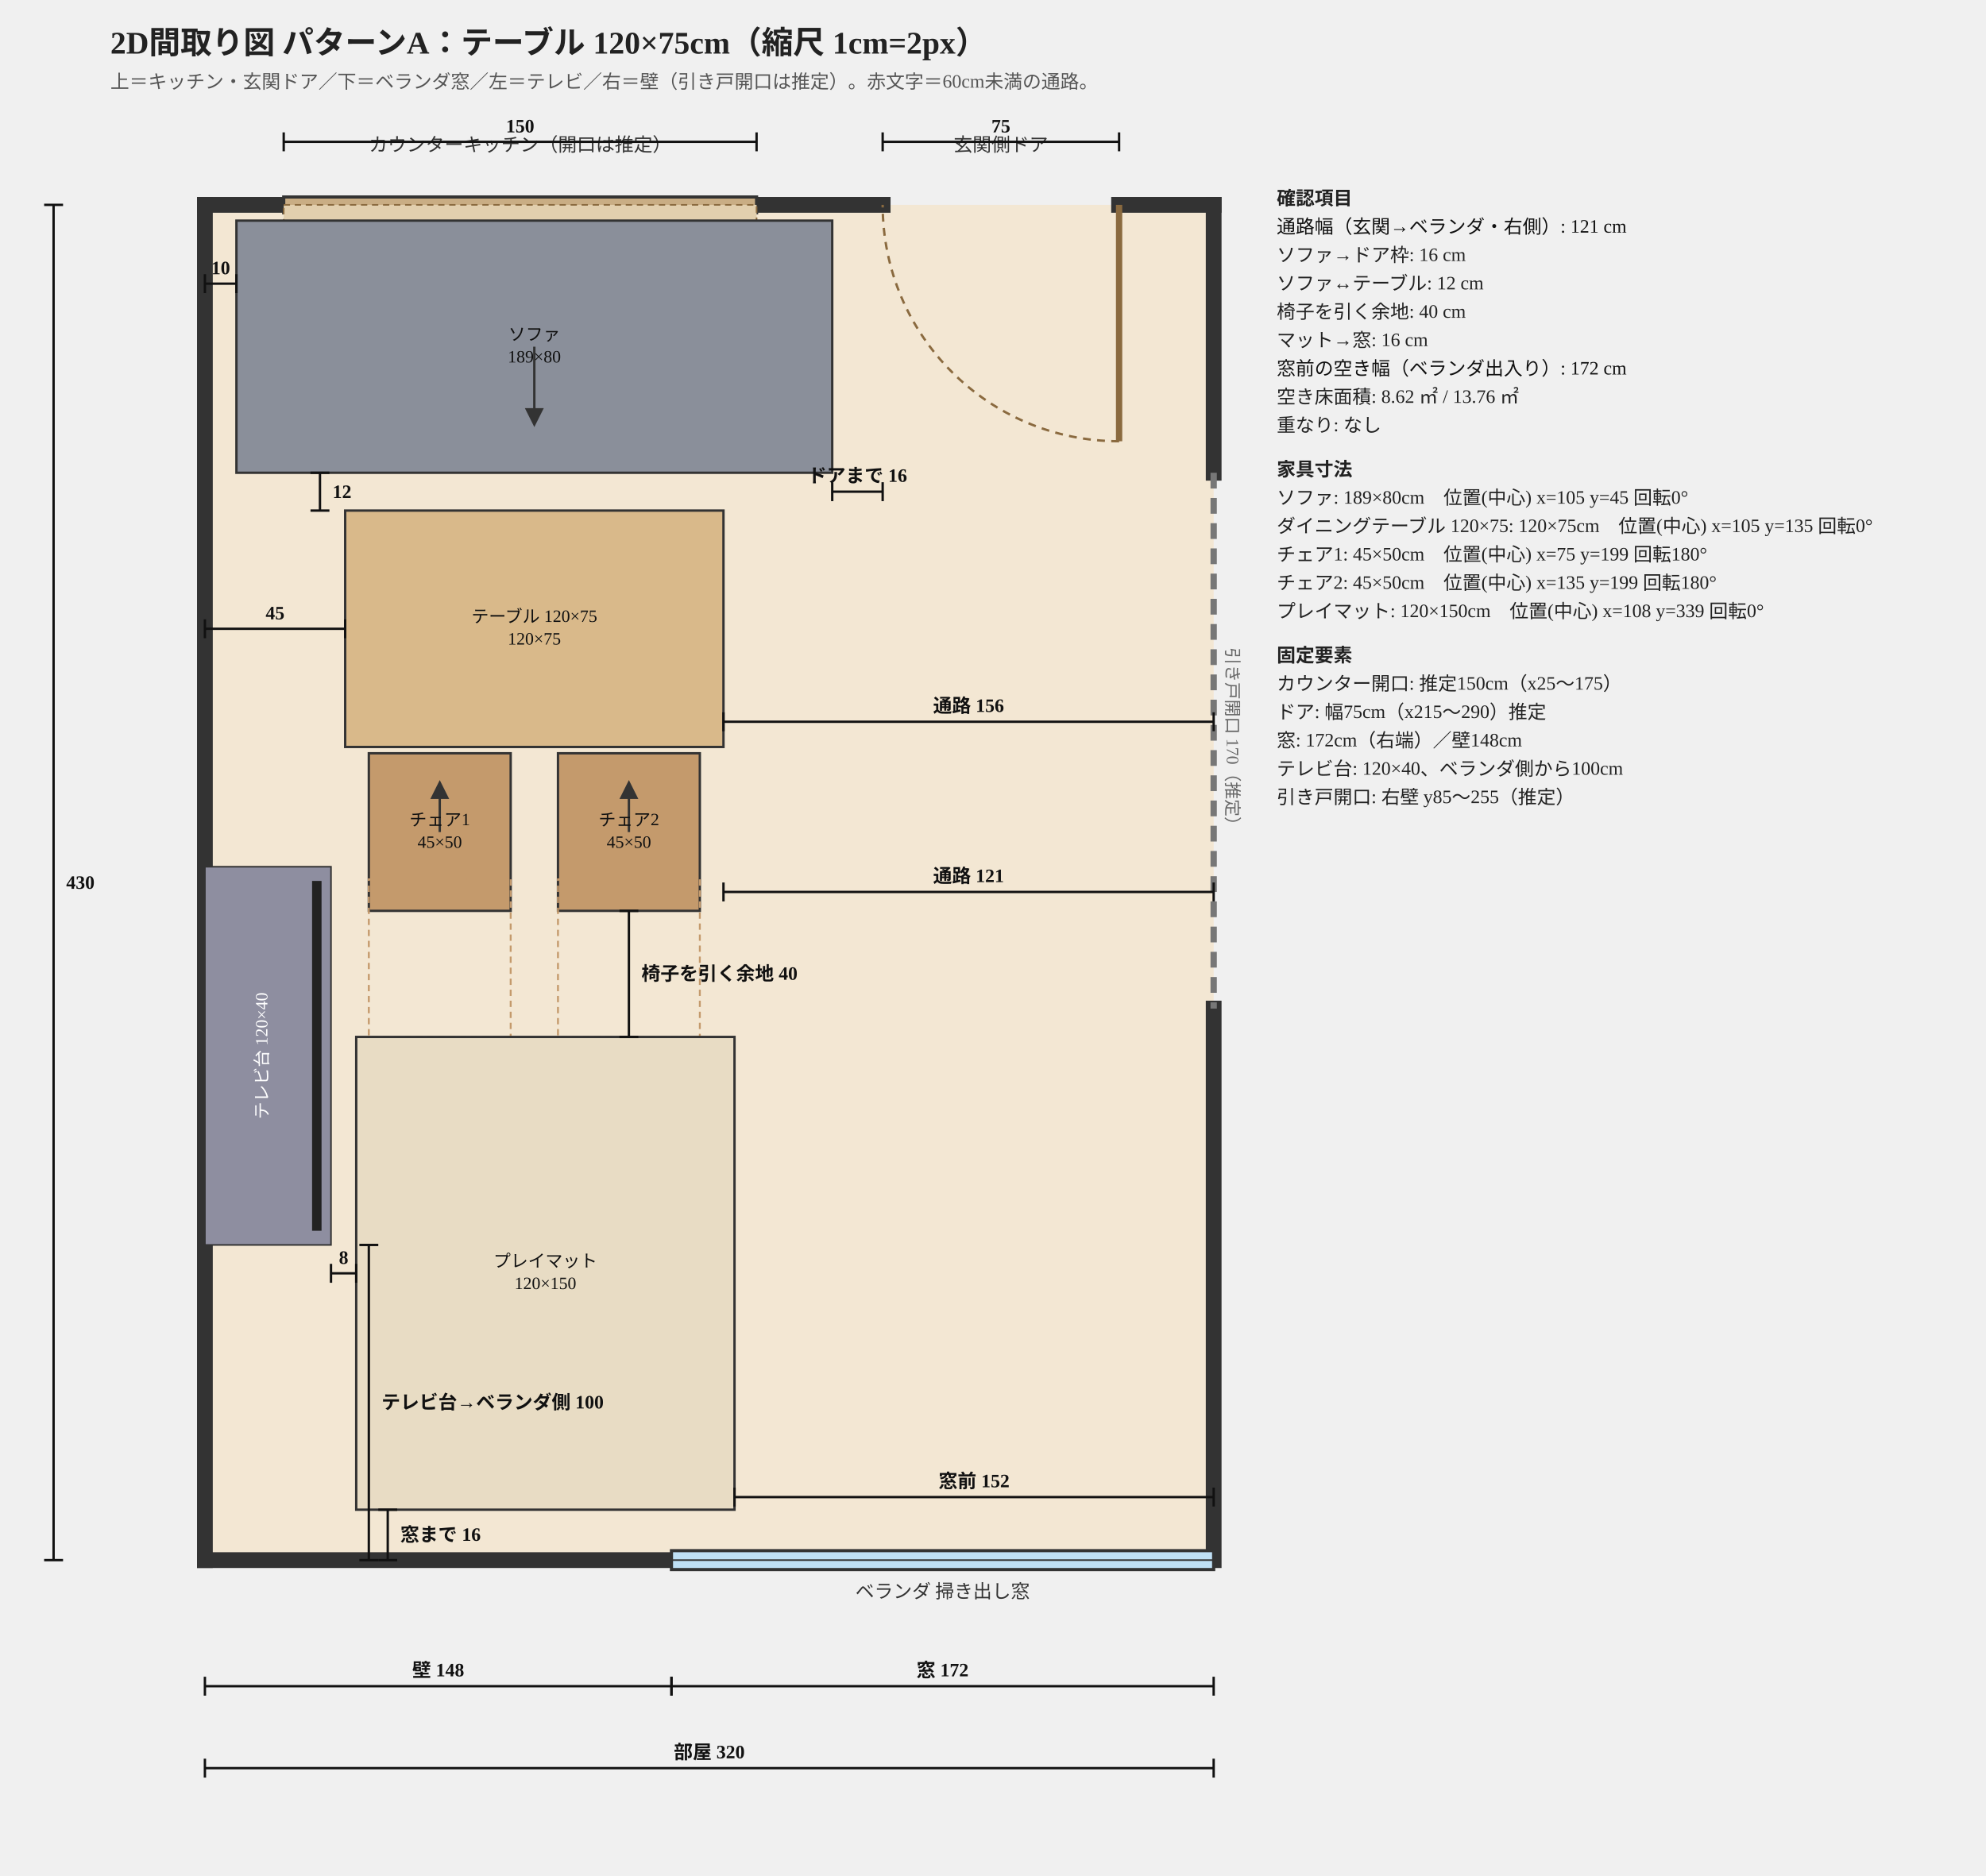
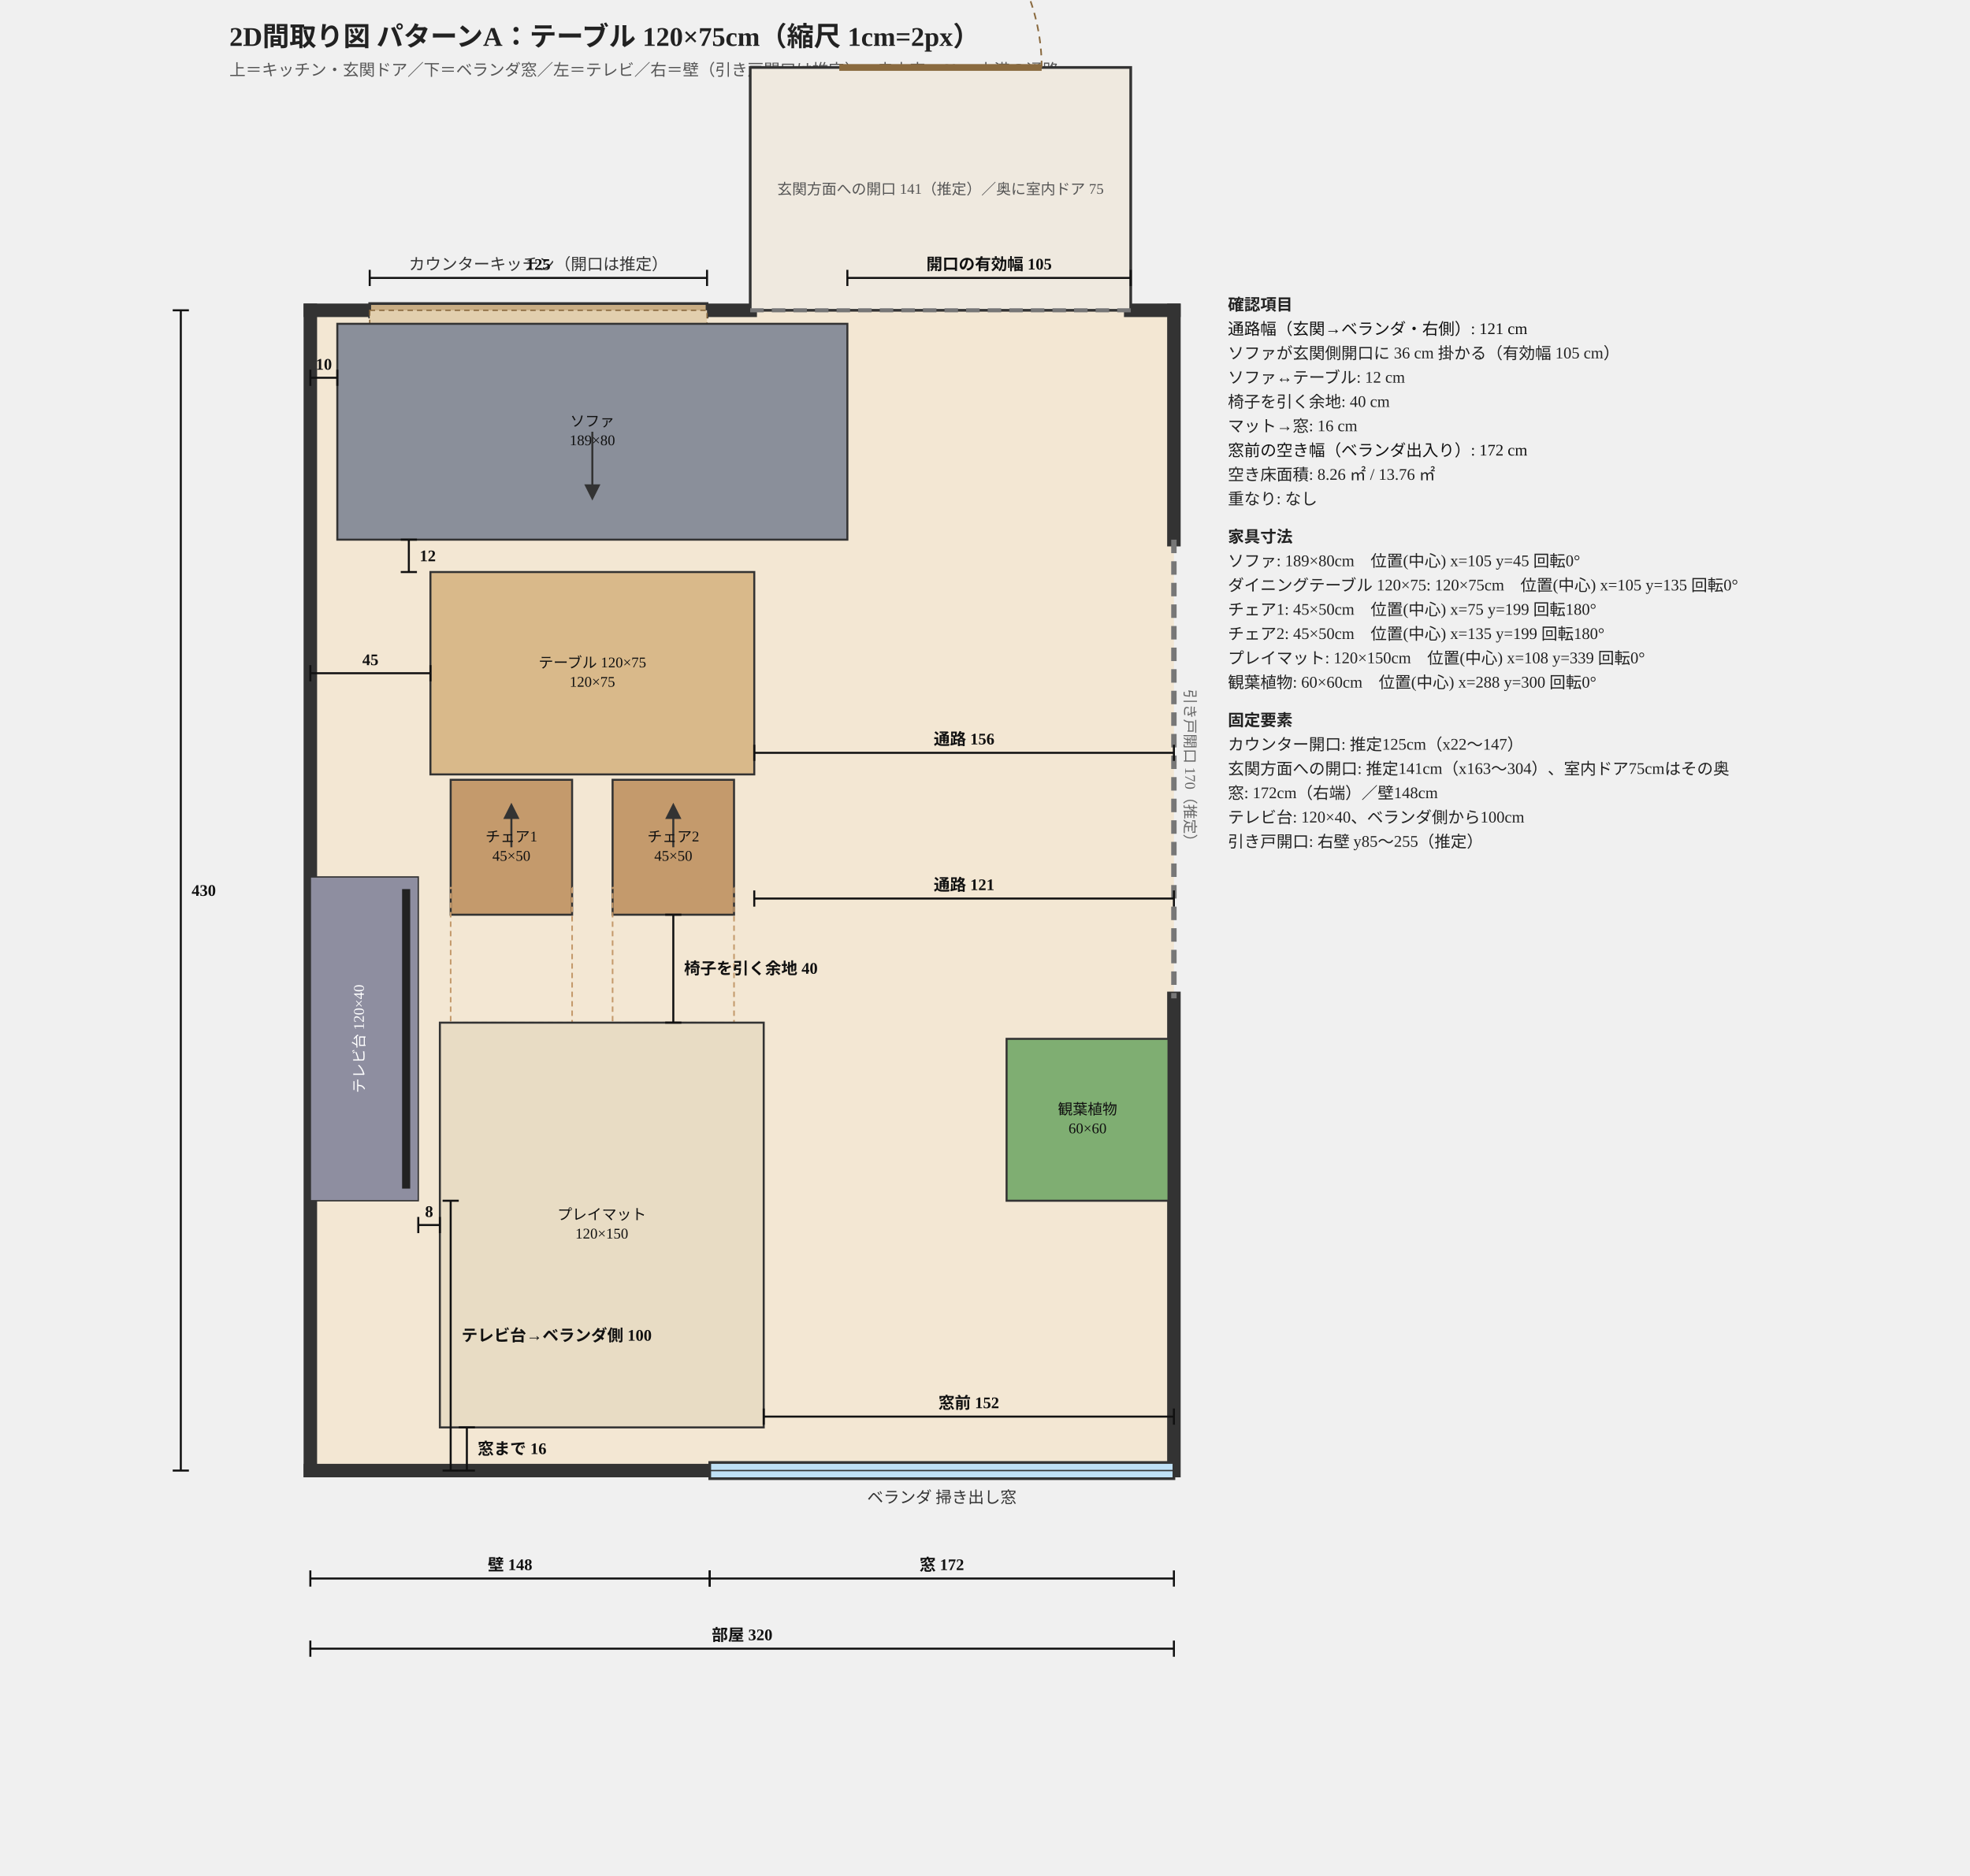
- <svg xmlns="http://www.w3.org/2000/svg" width="1260" height="1190" viewBox="0 0 1260 1190" style="background:#fafaf7">
-   <text x="70" y="34" font-size="20" font-weight="700" fill="#222">2D間取り図 パターンA：テーブル 120×75cm（縮尺 1cm=2px）</text>
-   <text x="70" y="56" font-size="12" fill="#555">上＝キッチン・玄関ドア／下＝ベランダ窓／左＝テレビ／右＝壁（引き戸開口は推定）。赤文字＝60cm未満の通路。</text>
-   <rect x="130" y="130" width="640" height="860" fill="#f3e7d3" />
-   <line x1="130" y1="130" x2="180" y2="130" stroke="#333" stroke-width="10" stroke-linecap="square" />
-   <line x1="480" y1="130" x2="560" y2="130" stroke="#333" stroke-width="10" stroke-linecap="square" />
-   <line x1="710" y1="130" x2="770" y2="130" stroke="#333" stroke-width="10" stroke-linecap="square" />
-   <line x1="130" y1="130" x2="130" y2="990" stroke="#333" stroke-width="10" stroke-linecap="square" />
-   <line x1="130" y1="990" x2="426" y2="990" stroke="#333" stroke-width="10" stroke-linecap="square" />
-   <line x1="770" y1="130" x2="770" y2="300" stroke="#333" stroke-width="10" stroke-linecap="square" />
-   <line x1="770" y1="640" x2="770" y2="990" stroke="#333" stroke-width="10" stroke-linecap="square" />
-   <line x1="770" y1="300" x2="770" y2="640" stroke="#777" stroke-width="4" stroke-dasharray="10 6" />
-   <text x="778" y="470" font-size="11" fill="#666" transform="rotate(90 778 470)" text-anchor="middle">引き戸開口 170（推定）</text>
-   <rect x="180" y="125" width="300" height="10" fill="#c9ad84" stroke="#333" stroke-width="2" />
-   <rect x="180" y="130" width="300" height="60" fill="#e2cfae" stroke="#8a6a3f" stroke-width="1" stroke-dasharray="4 3" />
-   <text x="330" y="96" font-size="12" text-anchor="middle" fill="#333">カウンターキッチン（開口は推定）</text>
-   <line x1="710" y1="130" x2="710" y2="280" stroke="#8a6a3f" stroke-width="4" />
-   <path d="M 710 280 A 150 150 0 0 1 560 130" fill="none" stroke="#8a6a3f" stroke-width="1.5" stroke-dasharray="5 4" />
-   <text x="635" y="96" font-size="12" text-anchor="middle" fill="#333">玄関側ドア</text>
-   <rect x="426" y="984" width="344" height="12" fill="#bfe0f5" stroke="#333" stroke-width="2" />
-   <line x1="426" y1="990" x2="770" y2="990" stroke="#333" stroke-width="1" />
-   <text x="598" y="1014" font-size="12" text-anchor="middle" fill="#333">ベランダ 掃き出し窓</text>
-   <rect x="130" y="550" width="80" height="240" fill="#8e8ea0" stroke="#333" />
-   <text x="170" y="670" font-size="11" text-anchor="middle" fill="#fff" transform="rotate(-90 170 670)">テレビ台 120×40</text>
-   <rect x="198" y="559" width="6" height="222" fill="#222" />
-   <polygon points="150,140 528,140 528,300 150,300" fill="#8a8f9a" stroke="#333" stroke-width="1.5" />
-   <line x1="339" y1="220" x2="339" y2="268" stroke="#333" stroke-width="1.5" marker-end="url(#ar)" />
-   <text x="339" y="216" font-size="11" text-anchor="middle" fill="#111">ソファ</text>
-   <text x="339" y="230" font-size="11" text-anchor="middle" fill="#111">189×80</text>
-   <polygon points="219,324 459,324 459,474 219,474" fill="#d9b98a" stroke="#333" stroke-width="1.5" />
-   <text x="339" y="395" font-size="11" text-anchor="middle" fill="#111">テーブル 120×75</text>
-   <text x="339" y="409" font-size="11" text-anchor="middle" fill="#111">120×75</text>
-   <polygon points="324,578 234,578 234,478 324,478" fill="#c49a6c" stroke="#333" stroke-width="1.5" />
-   <line x1="279" y1="528" x2="279" y2="498" stroke="#333" stroke-width="1.5" marker-end="url(#ar)" />
-   <text x="279" y="524" font-size="11" text-anchor="middle" fill="#111">チェア1</text>
-   <text x="279" y="538" font-size="11" text-anchor="middle" fill="#111">45×50</text>
-   <polygon points="324,658 234,658 234,558 324,558" fill="none" stroke="#c49a6c" stroke-width="1.2" stroke-dasharray="4 3" />
-   <polygon points="444,578 354,578 354,478 444,478" fill="#c49a6c" stroke="#333" stroke-width="1.5" />
-   <line x1="399" y1="528" x2="399" y2="498" stroke="#333" stroke-width="1.5" marker-end="url(#ar)" />
-   <text x="399" y="524" font-size="11" text-anchor="middle" fill="#111">チェア2</text>
-   <text x="399" y="538" font-size="11" text-anchor="middle" fill="#111">45×50</text>
-   <polygon points="444,658 354,658 354,558 444,558" fill="none" stroke="#c49a6c" stroke-width="1.2" stroke-dasharray="4 3" />
-   <polygon points="226,658 466,658 466,958 226,958" fill="#e8dcc4" stroke="#333" stroke-width="1.5" />
-   <text x="346" y="804" font-size="11" text-anchor="middle" fill="#111">プレイマット</text>
-   <text x="346" y="818" font-size="11" text-anchor="middle" fill="#111">120×150</text>
+ <svg xmlns="http://www.w3.org/2000/svg" width="1460" height="1390" viewBox="0 0 1460 1390" style="background:#fafaf7">
+   <text x="170" y="34" font-size="20" font-weight="700" fill="#222">2D間取り図 パターンA：テーブル 120×75cm（縮尺 1cm=2px）</text>
+   <text x="170" y="56" font-size="12" fill="#555">上＝キッチン・玄関ドア／下＝ベランダ窓／左＝テレビ／右＝壁（引き戸開口は推定）。赤文字＝60cm未満の通路。</text>
+   <rect x="230" y="230" width="640" height="860" fill="#f3e7d3" />
+   <line x1="230" y1="230" x2="274" y2="230" stroke="#333" stroke-width="10" stroke-linecap="square" />
+   <line x1="524" y1="230" x2="556" y2="230" stroke="#333" stroke-width="10" stroke-linecap="square" />
+   <line x1="838" y1="230" x2="870" y2="230" stroke="#333" stroke-width="10" stroke-linecap="square" />
+   <line x1="230" y1="230" x2="230" y2="1090" stroke="#333" stroke-width="10" stroke-linecap="square" />
+   <line x1="230" y1="1090" x2="526" y2="1090" stroke="#333" stroke-width="10" stroke-linecap="square" />
+   <line x1="870" y1="230" x2="870" y2="400" stroke="#333" stroke-width="10" stroke-linecap="square" />
+   <line x1="870" y1="740" x2="870" y2="1090" stroke="#333" stroke-width="10" stroke-linecap="square" />
+   <line x1="870" y1="400" x2="870" y2="740" stroke="#777" stroke-width="4" stroke-dasharray="10 6" />
+   <text x="878" y="570" font-size="11" fill="#666" transform="rotate(90 878 570)" text-anchor="middle">引き戸開口 170（推定）</text>
+   <rect x="274" y="225" width="250" height="10" fill="#c9ad84" stroke="#333" stroke-width="2" />
+   <rect x="274" y="230" width="250" height="60" fill="#e2cfae" stroke="#8a6a3f" stroke-width="1" stroke-dasharray="4 3" />
+   <text x="399" y="200" font-size="12" text-anchor="middle" fill="#333">カウンターキッチン（開口は推定）</text>
+   <rect x="556" y="50" width="282" height="180" fill="#efe9df" stroke="#333" stroke-width="2" />
+   <line x1="556" y1="230" x2="838" y2="230" stroke="#777" stroke-width="3" stroke-dasharray="10 6" />
+   <line x1="622" y1="50" x2="772" y2="50" stroke="#8a6a3f" stroke-width="5" />
+   <path d="M 772 50 A 150 150 0 0 0 622 -100" fill="none" stroke="#8a6a3f" stroke-width="1.2" stroke-dasharray="5 4" />
+   <text x="697" y="144" font-size="11" text-anchor="middle" fill="#555">玄関方面への開口 141（推定）／奥に室内ドア 75</text>
+   <rect x="526" y="1084" width="344" height="12" fill="#bfe0f5" stroke="#333" stroke-width="2" />
+   <line x1="526" y1="1090" x2="870" y2="1090" stroke="#333" stroke-width="1" />
+   <text x="698" y="1114" font-size="12" text-anchor="middle" fill="#333">ベランダ 掃き出し窓</text>
+   <rect x="230" y="650" width="80" height="240" fill="#8e8ea0" stroke="#333" />
+   <text x="270" y="770" font-size="11" text-anchor="middle" fill="#fff" transform="rotate(-90 270 770)">テレビ台 120×40</text>
+   <rect x="298" y="659" width="6" height="222" fill="#222" />
+   <polygon points="250,240 628,240 628,400 250,400" fill="#8a8f9a" stroke="#333" stroke-width="1.5" />
+   <line x1="439" y1="320" x2="439" y2="368" stroke="#333" stroke-width="1.5" marker-end="url(#ar)" />
+   <text x="439" y="316" font-size="11" text-anchor="middle" fill="#111">ソファ</text>
+   <text x="439" y="330" font-size="11" text-anchor="middle" fill="#111">189×80</text>
+   <polygon points="319,424 559,424 559,574 319,574" fill="#d9b98a" stroke="#333" stroke-width="1.5" />
+   <text x="439" y="495" font-size="11" text-anchor="middle" fill="#111">テーブル 120×75</text>
+   <text x="439" y="509" font-size="11" text-anchor="middle" fill="#111">120×75</text>
+   <polygon points="424,678 334,678 334,578 424,578" fill="#c49a6c" stroke="#333" stroke-width="1.5" />
+   <line x1="379" y1="628" x2="379" y2="598" stroke="#333" stroke-width="1.5" marker-end="url(#ar)" />
+   <text x="379" y="624" font-size="11" text-anchor="middle" fill="#111">チェア1</text>
+   <text x="379" y="638" font-size="11" text-anchor="middle" fill="#111">45×50</text>
+   <polygon points="424,758 334,758 334,658 424,658" fill="none" stroke="#c49a6c" stroke-width="1.2" stroke-dasharray="4 3" />
+   <polygon points="544,678 454,678 454,578 544,578" fill="#c49a6c" stroke="#333" stroke-width="1.5" />
+   <line x1="499" y1="628" x2="499" y2="598" stroke="#333" stroke-width="1.5" marker-end="url(#ar)" />
+   <text x="499" y="624" font-size="11" text-anchor="middle" fill="#111">チェア2</text>
+   <text x="499" y="638" font-size="11" text-anchor="middle" fill="#111">45×50</text>
+   <polygon points="544,758 454,758 454,658 544,658" fill="none" stroke="#c49a6c" stroke-width="1.2" stroke-dasharray="4 3" />
+   <polygon points="326,758 566,758 566,1058 326,1058" fill="#e8dcc4" stroke="#333" stroke-width="1.5" />
+   <text x="446" y="904" font-size="11" text-anchor="middle" fill="#111">プレイマット</text>
+   <text x="446" y="918" font-size="11" text-anchor="middle" fill="#111">120×150</text>
+   <polygon points="746,770 866,770 866,890 746,890" fill="#7fae72" stroke="#333" stroke-width="1.5" />
+   <text x="806" y="826" font-size="11" text-anchor="middle" fill="#111">観葉植物</text>
+   <text x="806" y="840" font-size="11" text-anchor="middle" fill="#111">60×60</text>
  <defs>
    <marker id="ar" markerWidth="8" markerHeight="8" refX="6" refY="4" orient="auto">
      <path d="M0,0 L8,4 L0,8 z" fill="#333" />
    </marker>
  </defs>
-   <line x1="130" y1="1122" x2="770" y2="1122" stroke="#111" stroke-width="1.5" />
-   <line x1="130" y1="1116" x2="130" y2="1128" stroke="#111" stroke-width="1.5" />
-   <line x1="770" y1="1116" x2="770" y2="1128" stroke="#111" stroke-width="1.5" />
-   <text x="450" y="1116" font-size="12" font-weight="700" text-anchor="middle" fill="#111">部屋 320</text>
-   <line x1="34" y1="130" x2="34" y2="990" stroke="#111" stroke-width="1.5" />
-   <line x1="28" y1="130" x2="40" y2="130" stroke="#111" stroke-width="1.5" />
-   <line x1="28" y1="990" x2="40" y2="990" stroke="#111" stroke-width="1.5" />
-   <text x="42" y="564" font-size="12" font-weight="700" fill="#111">430</text>
-   <line x1="130" y1="1070" x2="426" y2="1070" stroke="#111" stroke-width="1.5" />
-   <line x1="130" y1="1064" x2="130" y2="1076" stroke="#111" stroke-width="1.5" />
-   <line x1="426" y1="1064" x2="426" y2="1076" stroke="#111" stroke-width="1.5" />
-   <text x="278" y="1064" font-size="12" font-weight="700" text-anchor="middle" fill="#111">壁 148</text>
-   <line x1="426" y1="1070" x2="770" y2="1070" stroke="#111" stroke-width="1.5" />
-   <line x1="426" y1="1064" x2="426" y2="1076" stroke="#111" stroke-width="1.5" />
-   <line x1="770" y1="1064" x2="770" y2="1076" stroke="#111" stroke-width="1.5" />
-   <text x="598" y="1064" font-size="12" font-weight="700" text-anchor="middle" fill="#111">窓 172</text>
-   <line x1="560" y1="90" x2="710" y2="90" stroke="#111" stroke-width="1.5" />
-   <line x1="560" y1="84" x2="560" y2="96" stroke="#111" stroke-width="1.5" />
-   <line x1="710" y1="84" x2="710" y2="96" stroke="#111" stroke-width="1.5" />
-   <text x="635" y="84" font-size="12" font-weight="700" text-anchor="middle" fill="#111">75</text>
-   <line x1="180" y1="90" x2="480" y2="90" stroke="#111" stroke-width="1.5" />
-   <line x1="180" y1="84" x2="180" y2="96" stroke="#111" stroke-width="1.5" />
-   <line x1="480" y1="84" x2="480" y2="96" stroke="#111" stroke-width="1.5" />
-   <text x="330" y="84" font-size="12" font-weight="700" text-anchor="middle" fill="#111">150</text>
-   <line x1="528" y1="312" x2="560" y2="312" stroke="#111" stroke-width="1.5" />
-   <line x1="528" y1="306" x2="528" y2="318" stroke="#111" stroke-width="1.5" />
-   <line x1="560" y1="306" x2="560" y2="318" stroke="#111" stroke-width="1.5" />
-   <text x="544" y="306" font-size="12" font-weight="700" text-anchor="middle" fill="#111">ドアまで 16</text>
-   <line x1="130" y1="180" x2="150" y2="180" stroke="#111" stroke-width="1.5" />
-   <line x1="130" y1="174" x2="130" y2="186" stroke="#111" stroke-width="1.5" />
-   <line x1="150" y1="174" x2="150" y2="186" stroke="#111" stroke-width="1.5" />
-   <text x="140" y="174" font-size="12" font-weight="700" text-anchor="middle" fill="#111">10</text>
-   <line x1="203" y1="300" x2="203" y2="324" stroke="#111" stroke-width="1.5" />
-   <line x1="197" y1="300" x2="209" y2="300" stroke="#111" stroke-width="1.5" />
-   <line x1="197" y1="324" x2="209" y2="324" stroke="#111" stroke-width="1.5" />
-   <text x="211" y="316" font-size="12" font-weight="700" fill="#111">12</text>
-   <line x1="459" y1="458" x2="770" y2="458" stroke="#111" stroke-width="1.5" />
-   <line x1="459" y1="452" x2="459" y2="464" stroke="#111" stroke-width="1.5" />
-   <line x1="770" y1="452" x2="770" y2="464" stroke="#111" stroke-width="1.5" />
-   <text x="614.5" y="452" font-size="12" font-weight="700" text-anchor="middle" fill="#111">通路 156</text>
-   <line x1="459" y1="566" x2="770" y2="566" stroke="#111" stroke-width="1.5" />
-   <line x1="459" y1="560" x2="459" y2="572" stroke="#111" stroke-width="1.5" />
-   <line x1="770" y1="560" x2="770" y2="572" stroke="#111" stroke-width="1.5" />
-   <text x="614.5" y="560" font-size="12" font-weight="700" text-anchor="middle" fill="#111">通路 121</text>
-   <line x1="130" y1="399" x2="219" y2="399" stroke="#111" stroke-width="1.5" />
-   <line x1="130" y1="393" x2="130" y2="405" stroke="#111" stroke-width="1.5" />
-   <line x1="219" y1="393" x2="219" y2="405" stroke="#111" stroke-width="1.5" />
-   <text x="174.5" y="393" font-size="12" font-weight="700" text-anchor="middle" fill="#111">45</text>
-   <line x1="399" y1="578" x2="399" y2="658" stroke="#111" stroke-width="1.5" />
-   <line x1="393" y1="578" x2="405" y2="578" stroke="#111" stroke-width="1.5" />
-   <line x1="393" y1="658" x2="405" y2="658" stroke="#111" stroke-width="1.5" />
-   <text x="407" y="622" font-size="12" font-weight="700" fill="#111">椅子を引く余地 40</text>
-   <line x1="246" y1="958" x2="246" y2="990" stroke="#111" stroke-width="1.5" />
-   <line x1="240" y1="958" x2="252" y2="958" stroke="#111" stroke-width="1.5" />
-   <line x1="240" y1="990" x2="252" y2="990" stroke="#111" stroke-width="1.5" />
-   <text x="254" y="978" font-size="12" font-weight="700" fill="#111">窓まで 16</text>
-   <line x1="210" y1="808" x2="226" y2="808" stroke="#111" stroke-width="1.5" />
-   <line x1="210" y1="802" x2="210" y2="814" stroke="#111" stroke-width="1.5" />
-   <line x1="226" y1="802" x2="226" y2="814" stroke="#111" stroke-width="1.5" />
-   <text x="218" y="802" font-size="12" font-weight="700" text-anchor="middle" fill="#111">8</text>
-   <line x1="234" y1="790" x2="234" y2="990" stroke="#111" stroke-width="1.5" />
-   <line x1="228" y1="790" x2="240" y2="790" stroke="#111" stroke-width="1.5" />
-   <line x1="228" y1="990" x2="240" y2="990" stroke="#111" stroke-width="1.5" />
-   <text x="242" y="894" font-size="12" font-weight="700" fill="#111">テレビ台→ベランダ側 100</text>
-   <line x1="466" y1="950" x2="770" y2="950" stroke="#111" stroke-width="1.5" />
-   <line x1="466" y1="944" x2="466" y2="956" stroke="#111" stroke-width="1.5" />
-   <line x1="770" y1="944" x2="770" y2="956" stroke="#111" stroke-width="1.5" />
-   <text x="618" y="944" font-size="12" font-weight="700" text-anchor="middle" fill="#111">窓前 152</text>
-   <text x="810" y="130" font-size="12" fill="#222" font-weight="700">確認項目</text>
-   <text x="810" y="148" font-size="12" fill="#111" font-weight="400">通路幅（玄関→ベランダ・右側）: 121 cm</text>
-   <text x="810" y="166" font-size="12" fill="#222" font-weight="400">ソファ→ドア枠: 16 cm</text>
-   <text x="810" y="184" font-size="12" fill="#222" font-weight="400">ソファ↔テーブル: 12 cm</text>
-   <text x="810" y="202" font-size="12" fill="#222" font-weight="400">椅子を引く余地: 40 cm</text>
-   <text x="810" y="220" font-size="12" fill="#222" font-weight="400">マット→窓: 16 cm</text>
-   <text x="810" y="238" font-size="12" fill="#111" font-weight="400">窓前の空き幅（ベランダ出入り）: 172 cm</text>
-   <text x="810" y="256" font-size="12" fill="#222" font-weight="400">空き床面積: 8.62 ㎡ / 13.76 ㎡</text>
-   <text x="810" y="274" font-size="12" fill="#222" font-weight="400">重なり: なし</text>
-   <text x="810" y="302" font-size="12" fill="#222" font-weight="700">家具寸法</text>
-   <text x="810" y="320" font-size="12" fill="#222" font-weight="400">ソファ: 189×80cm　位置(中心) x=105 y=45 回転0°</text>
-   <text x="810" y="338" font-size="12" fill="#222" font-weight="400">ダイニングテーブル 120×75: 120×75cm　位置(中心) x=105 y=135 回転0°</text>
-   <text x="810" y="356" font-size="12" fill="#222" font-weight="400">チェア1: 45×50cm　位置(中心) x=75 y=199 回転180°</text>
-   <text x="810" y="374" font-size="12" fill="#222" font-weight="400">チェア2: 45×50cm　位置(中心) x=135 y=199 回転180°</text>
-   <text x="810" y="392" font-size="12" fill="#222" font-weight="400">プレイマット: 120×150cm　位置(中心) x=108 y=339 回転0°</text>
-   <text x="810" y="420" font-size="12" fill="#222" font-weight="700">固定要素</text>
-   <text x="810" y="438" font-size="12" fill="#222" font-weight="400">カウンター開口: 推定150cm（x25〜175）</text>
-   <text x="810" y="456" font-size="12" fill="#222" font-weight="400">ドア: 幅75cm（x215〜290）推定</text>
-   <text x="810" y="474" font-size="12" fill="#222" font-weight="400">窓: 172cm（右端）／壁148cm</text>
-   <text x="810" y="492" font-size="12" fill="#222" font-weight="400">テレビ台: 120×40、ベランダ側から100cm</text>
-   <text x="810" y="510" font-size="12" fill="#222" font-weight="400">引き戸開口: 右壁 y85〜255（推定）</text>
+   <line x1="230" y1="1222" x2="870" y2="1222" stroke="#111" stroke-width="1.5" />
+   <line x1="230" y1="1216" x2="230" y2="1228" stroke="#111" stroke-width="1.5" />
+   <line x1="870" y1="1216" x2="870" y2="1228" stroke="#111" stroke-width="1.5" />
+   <text x="550" y="1216" font-size="12" font-weight="700" text-anchor="middle" fill="#111">部屋 320</text>
+   <line x1="134" y1="230" x2="134" y2="1090" stroke="#111" stroke-width="1.5" />
+   <line x1="128" y1="230" x2="140" y2="230" stroke="#111" stroke-width="1.5" />
+   <line x1="128" y1="1090" x2="140" y2="1090" stroke="#111" stroke-width="1.5" />
+   <text x="142" y="664" font-size="12" font-weight="700" fill="#111">430</text>
+   <line x1="230" y1="1170" x2="526" y2="1170" stroke="#111" stroke-width="1.5" />
+   <line x1="230" y1="1164" x2="230" y2="1176" stroke="#111" stroke-width="1.5" />
+   <line x1="526" y1="1164" x2="526" y2="1176" stroke="#111" stroke-width="1.5" />
+   <text x="378" y="1164" font-size="12" font-weight="700" text-anchor="middle" fill="#111">壁 148</text>
+   <line x1="526" y1="1170" x2="870" y2="1170" stroke="#111" stroke-width="1.5" />
+   <line x1="526" y1="1164" x2="526" y2="1176" stroke="#111" stroke-width="1.5" />
+   <line x1="870" y1="1164" x2="870" y2="1176" stroke="#111" stroke-width="1.5" />
+   <text x="698" y="1164" font-size="12" font-weight="700" text-anchor="middle" fill="#111">窓 172</text>
+   <line x1="274" y1="206" x2="524" y2="206" stroke="#111" stroke-width="1.5" />
+   <line x1="274" y1="200" x2="274" y2="212" stroke="#111" stroke-width="1.5" />
+   <line x1="524" y1="200" x2="524" y2="212" stroke="#111" stroke-width="1.5" />
+   <text x="399" y="200" font-size="12" font-weight="700" text-anchor="middle" fill="#111">125</text>
+   <line x1="628" y1="206" x2="838" y2="206" stroke="#111" stroke-width="1.5" />
+   <line x1="628" y1="200" x2="628" y2="212" stroke="#111" stroke-width="1.5" />
+   <line x1="838" y1="200" x2="838" y2="212" stroke="#111" stroke-width="1.5" />
+   <text x="733" y="200" font-size="12" font-weight="700" text-anchor="middle" fill="#111">開口の有効幅 105</text>
+   <line x1="230" y1="280" x2="250" y2="280" stroke="#111" stroke-width="1.5" />
+   <line x1="230" y1="274" x2="230" y2="286" stroke="#111" stroke-width="1.5" />
+   <line x1="250" y1="274" x2="250" y2="286" stroke="#111" stroke-width="1.5" />
+   <text x="240" y="274" font-size="12" font-weight="700" text-anchor="middle" fill="#111">10</text>
+   <line x1="303" y1="400" x2="303" y2="424" stroke="#111" stroke-width="1.5" />
+   <line x1="297" y1="400" x2="309" y2="400" stroke="#111" stroke-width="1.5" />
+   <line x1="297" y1="424" x2="309" y2="424" stroke="#111" stroke-width="1.5" />
+   <text x="311" y="416" font-size="12" font-weight="700" fill="#111">12</text>
+   <line x1="559" y1="558" x2="870" y2="558" stroke="#111" stroke-width="1.5" />
+   <line x1="559" y1="552" x2="559" y2="564" stroke="#111" stroke-width="1.5" />
+   <line x1="870" y1="552" x2="870" y2="564" stroke="#111" stroke-width="1.5" />
+   <text x="714.5" y="552" font-size="12" font-weight="700" text-anchor="middle" fill="#111">通路 156</text>
+   <line x1="559" y1="666" x2="870" y2="666" stroke="#111" stroke-width="1.5" />
+   <line x1="559" y1="660" x2="559" y2="672" stroke="#111" stroke-width="1.5" />
+   <line x1="870" y1="660" x2="870" y2="672" stroke="#111" stroke-width="1.5" />
+   <text x="714.5" y="660" font-size="12" font-weight="700" text-anchor="middle" fill="#111">通路 121</text>
+   <line x1="230" y1="499" x2="319" y2="499" stroke="#111" stroke-width="1.5" />
+   <line x1="230" y1="493" x2="230" y2="505" stroke="#111" stroke-width="1.5" />
+   <line x1="319" y1="493" x2="319" y2="505" stroke="#111" stroke-width="1.5" />
+   <text x="274.5" y="493" font-size="12" font-weight="700" text-anchor="middle" fill="#111">45</text>
+   <line x1="499" y1="678" x2="499" y2="758" stroke="#111" stroke-width="1.5" />
+   <line x1="493" y1="678" x2="505" y2="678" stroke="#111" stroke-width="1.5" />
+   <line x1="493" y1="758" x2="505" y2="758" stroke="#111" stroke-width="1.5" />
+   <text x="507" y="722" font-size="12" font-weight="700" fill="#111">椅子を引く余地 40</text>
+   <line x1="346" y1="1058" x2="346" y2="1090" stroke="#111" stroke-width="1.5" />
+   <line x1="340" y1="1058" x2="352" y2="1058" stroke="#111" stroke-width="1.5" />
+   <line x1="340" y1="1090" x2="352" y2="1090" stroke="#111" stroke-width="1.5" />
+   <text x="354" y="1078" font-size="12" font-weight="700" fill="#111">窓まで 16</text>
+   <line x1="310" y1="908" x2="326" y2="908" stroke="#111" stroke-width="1.5" />
+   <line x1="310" y1="902" x2="310" y2="914" stroke="#111" stroke-width="1.5" />
+   <line x1="326" y1="902" x2="326" y2="914" stroke="#111" stroke-width="1.5" />
+   <text x="318" y="902" font-size="12" font-weight="700" text-anchor="middle" fill="#111">8</text>
+   <line x1="334" y1="890" x2="334" y2="1090" stroke="#111" stroke-width="1.5" />
+   <line x1="328" y1="890" x2="340" y2="890" stroke="#111" stroke-width="1.5" />
+   <line x1="328" y1="1090" x2="340" y2="1090" stroke="#111" stroke-width="1.5" />
+   <text x="342" y="994" font-size="12" font-weight="700" fill="#111">テレビ台→ベランダ側 100</text>
+   <line x1="566" y1="1050" x2="870" y2="1050" stroke="#111" stroke-width="1.5" />
+   <line x1="566" y1="1044" x2="566" y2="1056" stroke="#111" stroke-width="1.5" />
+   <line x1="870" y1="1044" x2="870" y2="1056" stroke="#111" stroke-width="1.5" />
+   <text x="718" y="1044" font-size="12" font-weight="700" text-anchor="middle" fill="#111">窓前 152</text>
+   <text x="910" y="230" font-size="12" fill="#222" font-weight="700">確認項目</text>
+   <text x="910" y="248" font-size="12" fill="#111" font-weight="400">通路幅（玄関→ベランダ・右側）: 121 cm</text>
+   <text x="910" y="266" font-size="12" fill="#222" font-weight="400">ソファが玄関側開口に 36 cm 掛かる（有効幅 105 cm）</text>
+   <text x="910" y="284" font-size="12" fill="#222" font-weight="400">ソファ↔テーブル: 12 cm</text>
+   <text x="910" y="302" font-size="12" fill="#222" font-weight="400">椅子を引く余地: 40 cm</text>
+   <text x="910" y="320" font-size="12" fill="#222" font-weight="400">マット→窓: 16 cm</text>
+   <text x="910" y="338" font-size="12" fill="#111" font-weight="400">窓前の空き幅（ベランダ出入り）: 172 cm</text>
+   <text x="910" y="356" font-size="12" fill="#222" font-weight="400">空き床面積: 8.26 ㎡ / 13.76 ㎡</text>
+   <text x="910" y="374" font-size="12" fill="#222" font-weight="400">重なり: なし</text>
+   <text x="910" y="402" font-size="12" fill="#222" font-weight="700">家具寸法</text>
+   <text x="910" y="420" font-size="12" fill="#222" font-weight="400">ソファ: 189×80cm　位置(中心) x=105 y=45 回転0°</text>
+   <text x="910" y="438" font-size="12" fill="#222" font-weight="400">ダイニングテーブル 120×75: 120×75cm　位置(中心) x=105 y=135 回転0°</text>
+   <text x="910" y="456" font-size="12" fill="#222" font-weight="400">チェア1: 45×50cm　位置(中心) x=75 y=199 回転180°</text>
+   <text x="910" y="474" font-size="12" fill="#222" font-weight="400">チェア2: 45×50cm　位置(中心) x=135 y=199 回転180°</text>
+   <text x="910" y="492" font-size="12" fill="#222" font-weight="400">プレイマット: 120×150cm　位置(中心) x=108 y=339 回転0°</text>
+   <text x="910" y="510" font-size="12" fill="#222" font-weight="400">観葉植物: 60×60cm　位置(中心) x=288 y=300 回転0°</text>
+   <text x="910" y="538" font-size="12" fill="#222" font-weight="700">固定要素</text>
+   <text x="910" y="556" font-size="12" fill="#222" font-weight="400">カウンター開口: 推定125cm（x22〜147）</text>
+   <text x="910" y="574" font-size="12" fill="#222" font-weight="400">玄関方面への開口: 推定141cm（x163〜304）、室内ドア75cmはその奥</text>
+   <text x="910" y="592" font-size="12" fill="#222" font-weight="400">窓: 172cm（右端）／壁148cm</text>
+   <text x="910" y="610" font-size="12" fill="#222" font-weight="400">テレビ台: 120×40、ベランダ側から100cm</text>
+   <text x="910" y="628" font-size="12" fill="#222" font-weight="400">引き戸開口: 右壁 y85〜255（推定）</text>
</svg>
